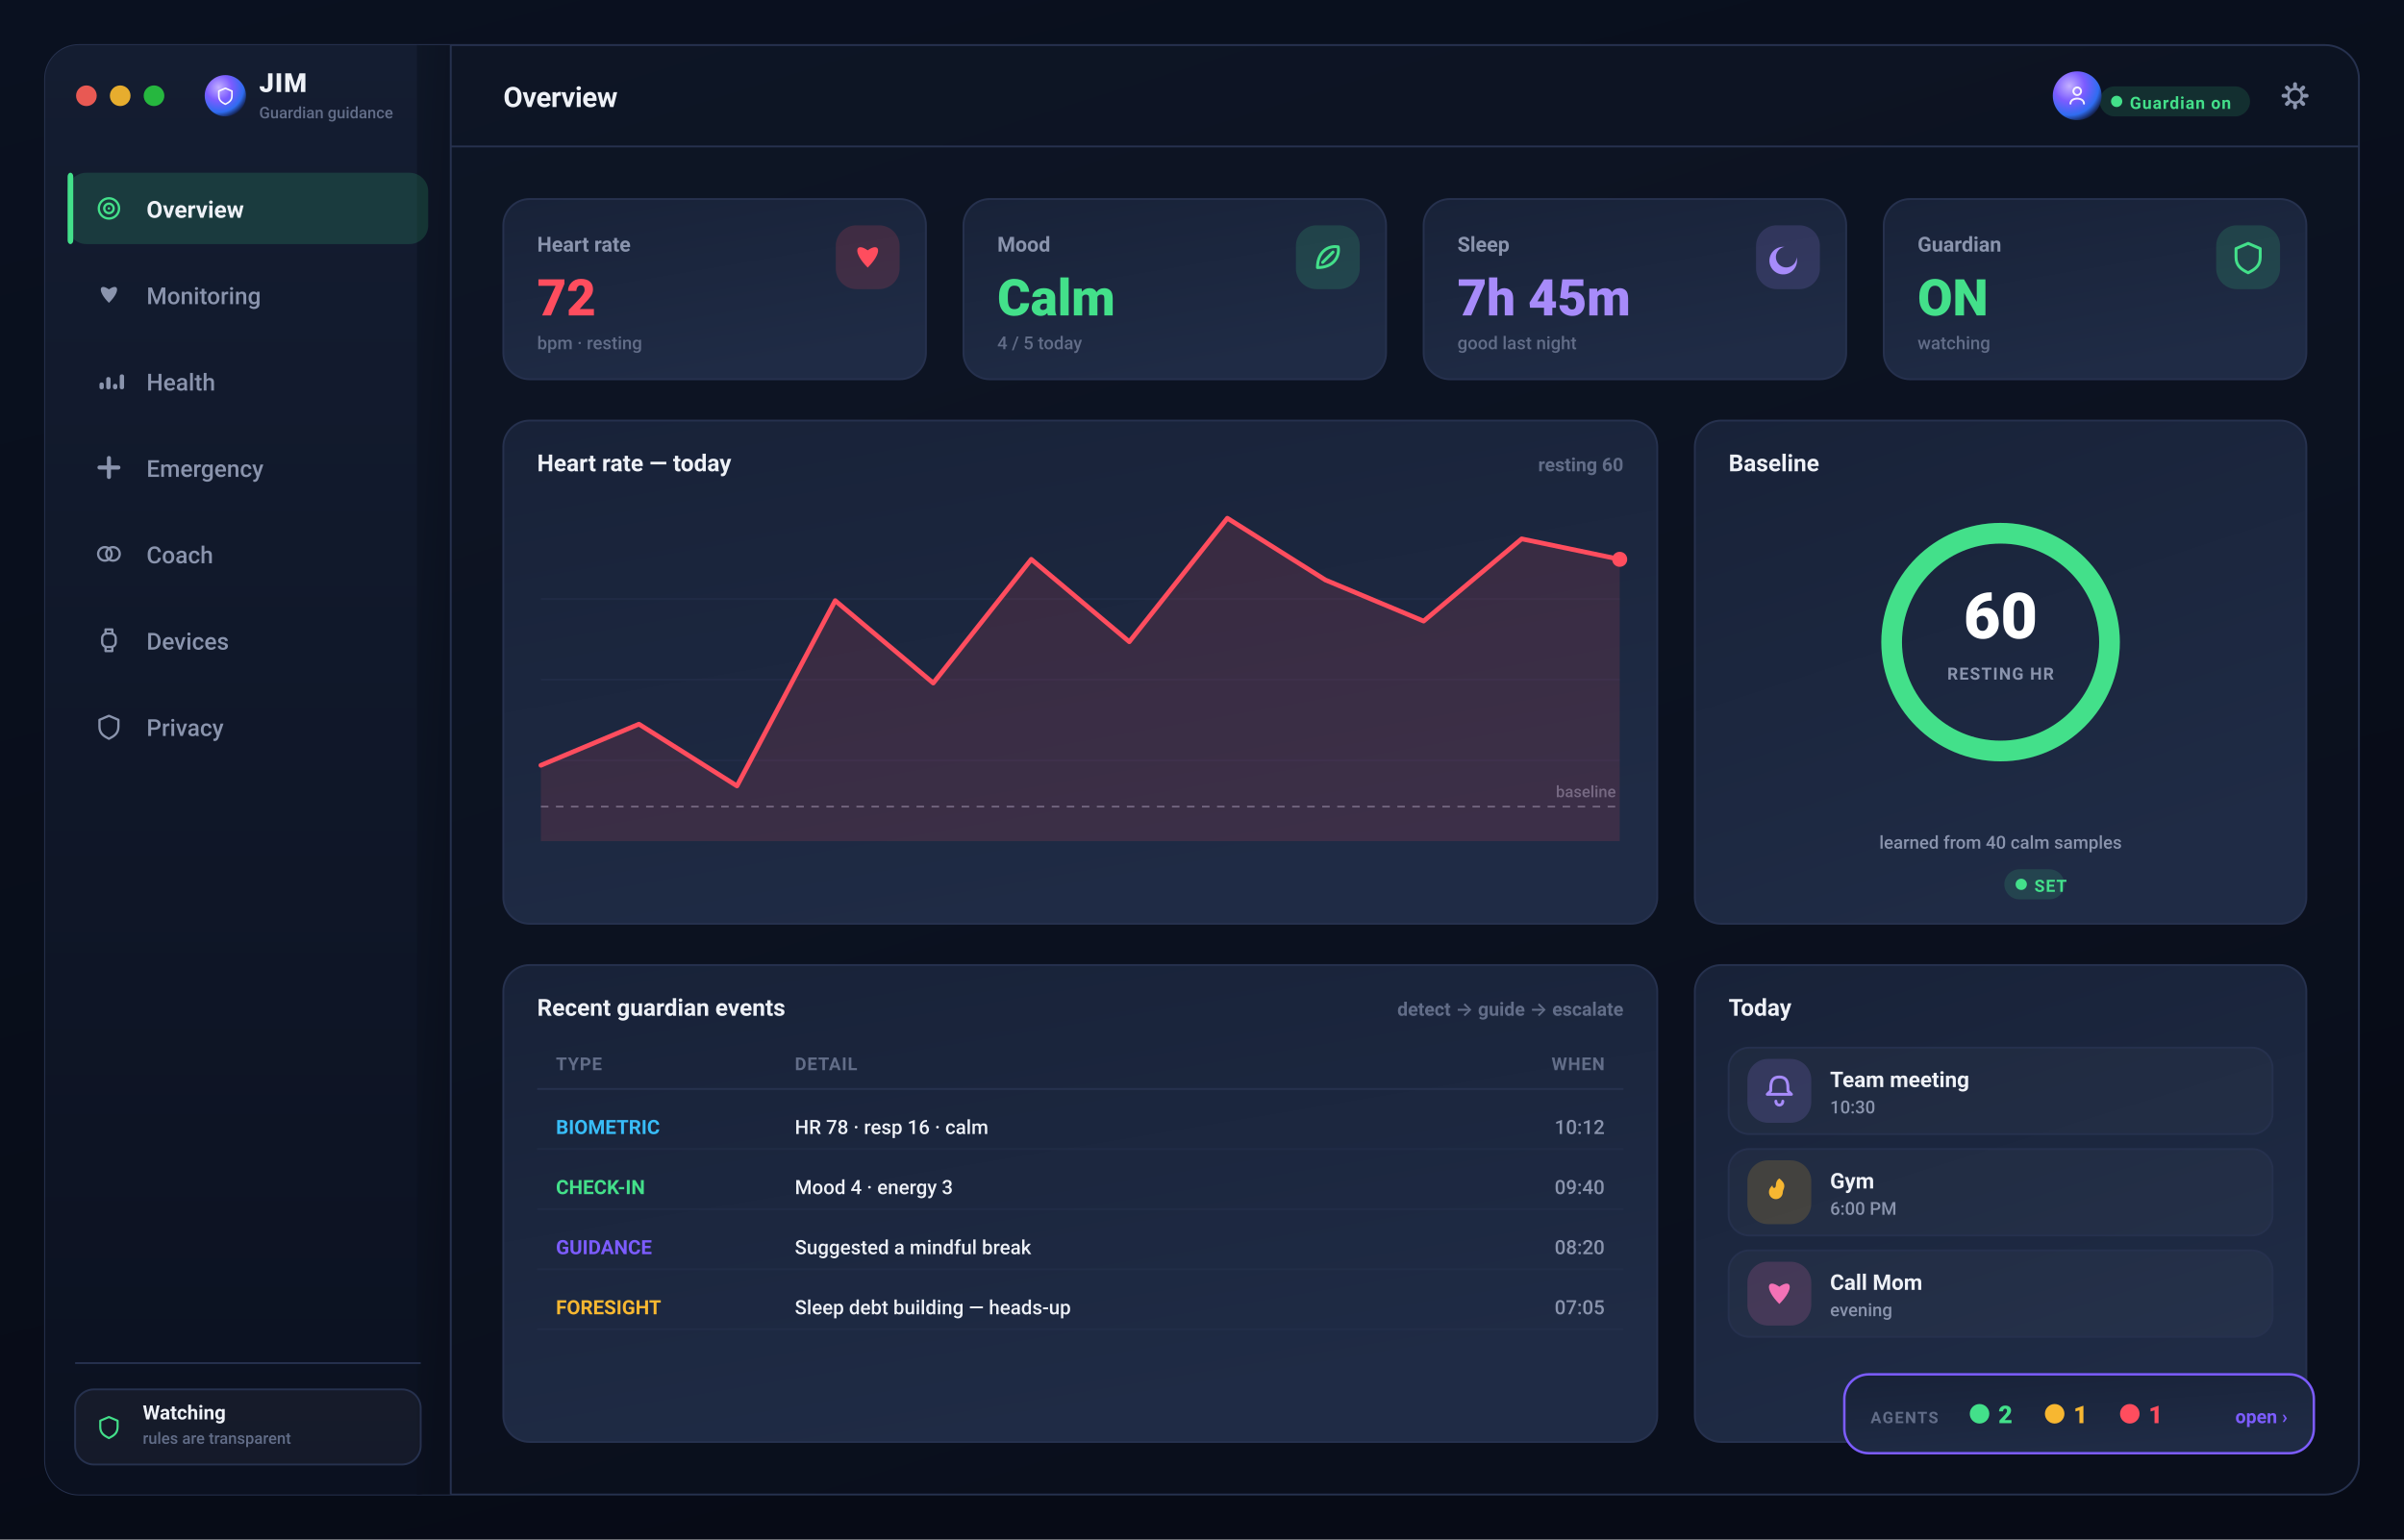
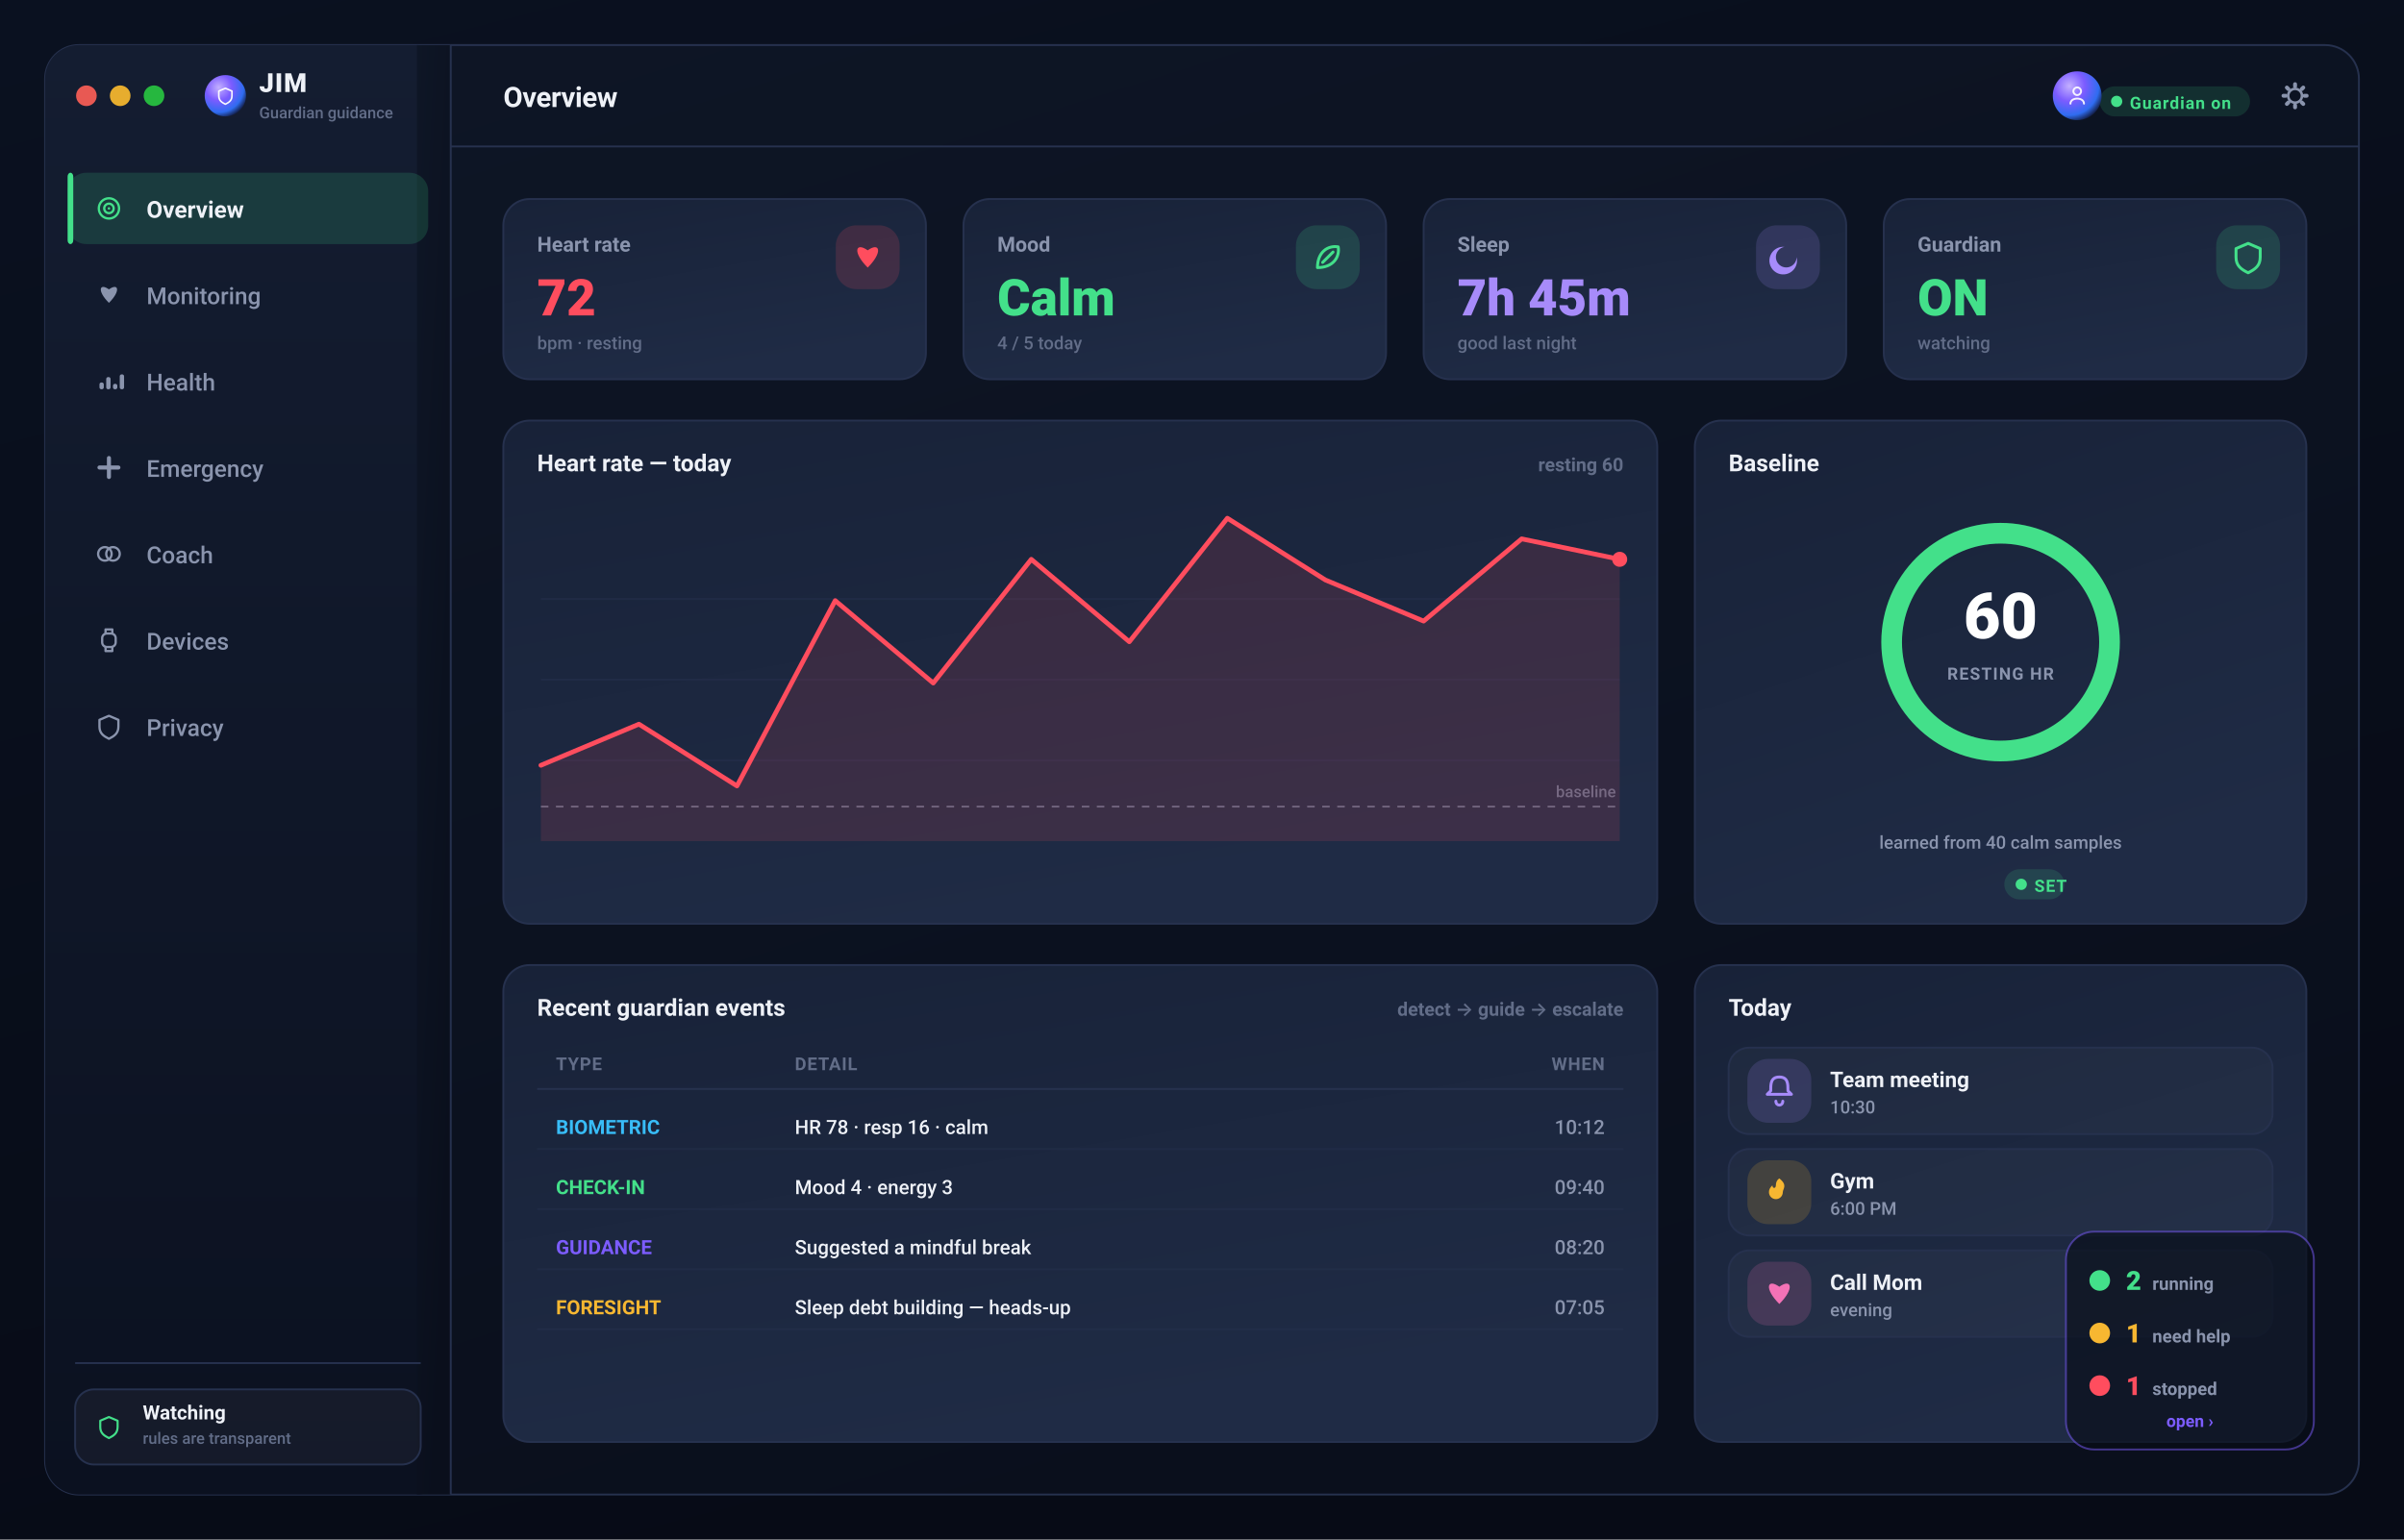
<svg xmlns="http://www.w3.org/2000/svg" width="1280" height="820" viewBox="0 0 1280 820" role="img" aria-label="Jim Mini — Overview">
  <defs>
    <linearGradient id="gPage" x1="0" y1="0" x2="0.4" y2="1">
      <stop offset="0" stop-color="#0a1120" />
      <stop offset="1" stop-color="#070b16" />
    </linearGradient>
    <linearGradient id="gScr" x1="0" y1="0" x2="0.5" y2="1">
      <stop offset="0" stop-color="#0e1626" />
      <stop offset="1" stop-color="#0a0f1c" />
    </linearGradient>
    <linearGradient id="gSide" x1="0" y1="0" x2="0" y2="1">
      <stop offset="0" stop-color="#141d31" />
      <stop offset="1" stop-color="#0b1120" />
    </linearGradient>
    <linearGradient id="gCard" x1="0" y1="0" x2="0.4" y2="1">
      <stop offset="0" stop-color="#182238" />
      <stop offset="1" stop-color="#1f2b45" />
    </linearGradient>
    <linearGradient id="gBrand" x1="0" y1="0" x2="1" y2="0">
      <stop offset="0" stop-color="#7c5cff" />
      <stop offset="1" stop-color="#3aa0ff" />
    </linearGradient>
    <linearGradient id="gEmer" x1="0" y1="0" x2="0" y2="1">
      <stop offset="0" stop-color="#ff5b52" />
      <stop offset="1" stop-color="#ff3b30" />
    </linearGradient>
    <linearGradient id="mV" x1="0" y1="0" x2="1" y2="0">
      <stop offset="0" stop-color="#7c5cff" />
      <stop offset="1" stop-color="#3aa0ff" />
    </linearGradient>
    <linearGradient id="mG" x1="0" y1="0" x2="1" y2="0">
      <stop offset="0" stop-color="#2fd27a" />
      <stop offset="1" stop-color="#43e08a" />
    </linearGradient>
    <linearGradient id="mO" x1="0" y1="0" x2="1" y2="0">
      <stop offset="0" stop-color="#f7b731" />
      <stop offset="1" stop-color="#ff7a45" />
    </linearGradient>
    <radialGradient id="orb" cx="34%" cy="30%" r="75%">
      <stop offset="0" stop-color="#c3b0ff" />
      <stop offset="42%" stop-color="#7c5cff" />
      <stop offset="80%" stop-color="#2f6cf0" />
      <stop offset="100%" stop-color="#14204a" />
    </radialGradient>
  </defs>
  <rect x="0.0" y="0.0" width="1280.0" height="820.0" rx="0" fill="url(#gPage)" />
  <rect x="24" y="24" width="1232" height="772" rx="18" fill="url(#gScr)" stroke="#26314e" stroke-width="1" />
  <rect x="24.0" y="24.0" width="216.0" height="772.0" rx="18" fill="url(#gSide)" />
  <rect x="222.0" y="24.0" width="18.0" height="772.0" rx="0" fill="url(#gScr)" />
  <line x1="240" y1="24" x2="240" y2="796" stroke="#26314e" stroke-width="1" />
  <line x1="240" y1="78" x2="1256" y2="78" stroke="#26314e" stroke-width="1" />
  <circle cx="46" cy="51" r="5.5" fill="#ff5f57" opacity="0.9" />
  <circle cx="64" cy="51" r="5.5" fill="#febc2e" opacity="0.9" />
  <circle cx="82" cy="51" r="5.5" fill="#28c840" opacity="0.9" />
  <circle cx="120" cy="51" r="11" fill="url(#orb)" />
  <path d="M120 47.0 l3.5 1.5 v2.5 c0 2.5 -1.5 3.5 -3.5 4.5 c-2.0 -1.0 -3.5 -2.0 -3.5 -4.5 v-2.5 Z" fill="none" stroke="rgba(255,255,255,0.95)" stroke-width="0.85" stroke-linecap="round" stroke-linejoin="round" />
  <text x="138.0" y="49.0" font-family="-apple-system,BlinkMacSystemFont,'SF Pro Text','Segoe UI',Roboto,system-ui,sans-serif" font-size="14" font-weight="800" fill="#eef1f7" text-anchor="start" letter-spacing="0.5">JIM</text>
  <text x="138.0" y="63.0" font-family="-apple-system,BlinkMacSystemFont,'SF Pro Text','Segoe UI',Roboto,system-ui,sans-serif" font-size="8.5" font-weight="500" fill="#626d88" text-anchor="start">Guardian guidance</text>
  <text x="268.0" y="57.0" font-family="-apple-system,BlinkMacSystemFont,'SF Pro Text','Segoe UI',Roboto,system-ui,sans-serif" font-size="15" font-weight="700" fill="#eef1f7" text-anchor="start" letter-spacing="-0.2">Overview</text>
  <rect x="1220.96" y="43.8" width="2.08" height="3.2" rx="1" transform="rotate(0 1222 51)" fill="#8a94ad" />
  <rect x="1220.96" y="43.8" width="2.08" height="3.2" rx="1" transform="rotate(45 1222 51)" fill="#8a94ad" />
  <rect x="1220.96" y="43.8" width="2.08" height="3.2" rx="1" transform="rotate(90 1222 51)" fill="#8a94ad" />
  <rect x="1220.96" y="43.8" width="2.08" height="3.2" rx="1" transform="rotate(135 1222 51)" fill="#8a94ad" />
  <rect x="1220.96" y="43.8" width="2.08" height="3.2" rx="1" transform="rotate(180 1222 51)" fill="#8a94ad" />
  <rect x="1220.96" y="43.8" width="2.08" height="3.2" rx="1" transform="rotate(225 1222 51)" fill="#8a94ad" />
  <rect x="1220.96" y="43.8" width="2.08" height="3.2" rx="1" transform="rotate(270 1222 51)" fill="#8a94ad" />
  <rect x="1220.96" y="43.8" width="2.08" height="3.2" rx="1" transform="rotate(315 1222 51)" fill="#8a94ad" />
  <circle cx="1222" cy="51" r="3.68" fill="none" stroke="#8a94ad" stroke-width="1.36" stroke-linecap="round" stroke-linejoin="round" />
  <rect x="1118.0" y="46.0" width="80.0" height="16.0" rx="8" fill="rgba(67,224,138,0.14)" />
  <circle cx="1127.0" cy="54" r="3" fill="#43e08a" />
  <text x="1134.0" y="58.0" font-family="-apple-system,BlinkMacSystemFont,'SF Pro Text','Segoe UI',Roboto,system-ui,sans-serif" font-size="9" font-weight="700" fill="#43e08a" text-anchor="start" letter-spacing="0.5">Guardian on</text>
  <circle cx="1106" cy="51" r="13" fill="url(#orb)" />
  <circle cx="1106" cy="48.6" r="2.04" fill="none" stroke="rgba(255,255,255,0.9)" stroke-width="1.02" stroke-linecap="round" stroke-linejoin="round" />
  <path d="M1102.4 55.2 c0 -3.6 7.2 -3.6 7.2 0" fill="none" stroke="rgba(255,255,255,0.9)" stroke-width="1.02" stroke-linecap="round" stroke-linejoin="round" />
  <rect x="36.0" y="92.0" width="192.0" height="38.0" rx="10" fill="rgba(67,224,138,0.16)" />
  <rect x="36.0" y="92.0" width="3.0" height="38.0" rx="2" fill="#43e08a" />
  <circle cx="58" cy="111" r="5.4" fill="none" stroke="#43e08a" stroke-width="1.22" stroke-linecap="round" stroke-linejoin="round" />
  <circle cx="58" cy="111" r="2.52" fill="none" stroke="#43e08a" stroke-width="1.22" stroke-linecap="round" stroke-linejoin="round" />
  <circle cx="58" cy="111" r="0.648" fill="#43e08a" />
  <text x="78.0" y="116.0" font-family="-apple-system,BlinkMacSystemFont,'SF Pro Text','Segoe UI',Roboto,system-ui,sans-serif" font-size="12.5" font-weight="650" fill="#eef1f7" text-anchor="start">Overview</text>
  <path d="M58 161.32 C51.52 154.84,52.96 150.52,58 154.12 C63.04 150.52,64.48 154.84,58 161.32 Z" fill="#8a94ad" />
  <text x="78.0" y="162.0" font-family="-apple-system,BlinkMacSystemFont,'SF Pro Text','Segoe UI',Roboto,system-ui,sans-serif" font-size="12.5" font-weight="500" fill="#8a94ad" text-anchor="start">Monitoring</text>
  <rect x="52.96" y="203.72" width="2.304" height="3.6" rx="1" fill="#8a94ad" />
  <rect x="56.56" y="200.84" width="2.304" height="6.48" rx="1" fill="#8a94ad" />
  <rect x="60.16" y="204.44" width="2.304" height="2.88" rx="1" fill="#8a94ad" />
  <rect x="63.76" y="199.4" width="2.304" height="7.92" rx="1" fill="#8a94ad" />
  <text x="78.0" y="208.0" font-family="-apple-system,BlinkMacSystemFont,'SF Pro Text','Segoe UI',Roboto,system-ui,sans-serif" font-size="12.5" font-weight="500" fill="#8a94ad" text-anchor="start">Health</text>
  <path d="M58 243.96 v10.08 M52.96 249 h10.08" fill="none" stroke="#8a94ad" stroke-width="2.16" stroke-linecap="round" />
  <text x="78.0" y="254.0" font-family="-apple-system,BlinkMacSystemFont,'SF Pro Text','Segoe UI',Roboto,system-ui,sans-serif" font-size="12.5" font-weight="500" fill="#8a94ad" text-anchor="start">Emergency</text>
  <circle cx="55.84" cy="295" r="3.6" fill="none" stroke="#8a94ad" stroke-width="1.22" stroke-linecap="round" stroke-linejoin="round" />
  <circle cx="60.16" cy="295" r="3.6" fill="none" stroke="#8a94ad" stroke-width="1.22" stroke-linecap="round" stroke-linejoin="round" />
  <text x="78.0" y="300.0" font-family="-apple-system,BlinkMacSystemFont,'SF Pro Text','Segoe UI',Roboto,system-ui,sans-serif" font-size="12.5" font-weight="500" fill="#8a94ad" text-anchor="start">Coach</text>
  <rect x="54.4" y="337.4" width="7.2" height="7.2" rx="2.5" fill="none" stroke="#8a94ad" stroke-width="1.22" stroke-linecap="round" stroke-linejoin="round" />
  <path d="M56.2 337.4 v-2.16 h3.6 v2.16 M56.2 344.6 v2.16 h3.6 v-2.16" fill="none" stroke="#8a94ad" stroke-width="1.22" stroke-linecap="round" stroke-linejoin="round" />
  <text x="78.0" y="346.0" font-family="-apple-system,BlinkMacSystemFont,'SF Pro Text','Segoe UI',Roboto,system-ui,sans-serif" font-size="12.5" font-weight="500" fill="#8a94ad" text-anchor="start">Devices</text>
  <path d="M58 381.24 l5.04 2.16 v3.6 c0 3.6 -2.16 5.04 -5.04 6.48 c-2.88 -1.44 -5.04 -2.88 -5.04 -6.48 v-3.6 Z" fill="none" stroke="#8a94ad" stroke-width="1.22" stroke-linecap="round" stroke-linejoin="round" />
  <text x="78.0" y="392.0" font-family="-apple-system,BlinkMacSystemFont,'SF Pro Text','Segoe UI',Roboto,system-ui,sans-serif" font-size="12.5" font-weight="500" fill="#8a94ad" text-anchor="start">Privacy</text>
  <line x1="40" y1="726" x2="224" y2="726" stroke="#26314e" stroke-width="1" />
  <rect x="40.0" y="740.0" width="184.0" height="40.0" rx="10" fill="rgba(255,255,255,0.04)" stroke="#26314e" stroke-width="1" />
  <path d="M58 754.72 l4.62 1.98 v3.3 c0 3.3 -1.98 4.62 -4.62 5.94 c-2.64 -1.32 -4.62 -2.64 -4.62 -5.94 v-3.3 Z" fill="none" stroke="#43e08a" stroke-width="1.12" stroke-linecap="round" stroke-linejoin="round" />
  <text x="76.0" y="756.0" font-family="-apple-system,BlinkMacSystemFont,'SF Pro Text','Segoe UI',Roboto,system-ui,sans-serif" font-size="10.5" font-weight="650" fill="#eef1f7" text-anchor="start">Watching</text>
  <text x="76.0" y="769.0" font-family="-apple-system,BlinkMacSystemFont,'SF Pro Text','Segoe UI',Roboto,system-ui,sans-serif" font-size="8.5" font-weight="500" fill="#626d88" text-anchor="start">rules are transparent</text>
  <rect x="268.0" y="106.0" width="225.0" height="96.0" rx="14" fill="url(#gCard)" stroke="#26314e" stroke-width="1" />
  <text x="286.0" y="134.0" font-family="-apple-system,BlinkMacSystemFont,'SF Pro Text','Segoe UI',Roboto,system-ui,sans-serif" font-size="11" font-weight="600" fill="#8a94ad" text-anchor="start">Heart rate</text>
  <text x="286.0" y="168.0" font-family="-apple-system,BlinkMacSystemFont,'SF Pro Text','Segoe UI',Roboto,system-ui,sans-serif" font-size="27" font-weight="800" fill="#ff4d5e" text-anchor="start">72</text>
  <text x="286.0" y="186.0" font-family="-apple-system,BlinkMacSystemFont,'SF Pro Text','Segoe UI',Roboto,system-ui,sans-serif" font-size="9.5" font-weight="500" fill="#626d88" text-anchor="start">bpm · resting</text>
  <rect x="445.0" y="120.0" width="34.0" height="34.0" rx="11" fill="rgba(255,77,94,0.16)" />
  <path d="M462.0 142.52 C453.72 134.24,455.56 128.72,462.0 133.32 C468.44 128.72,470.28 134.24,462.0 142.52 Z" fill="#ff4d5e" />
  <rect x="513.0" y="106.0" width="225.0" height="96.0" rx="14" fill="url(#gCard)" stroke="#26314e" stroke-width="1" />
  <text x="531.0" y="134.0" font-family="-apple-system,BlinkMacSystemFont,'SF Pro Text','Segoe UI',Roboto,system-ui,sans-serif" font-size="11" font-weight="600" fill="#8a94ad" text-anchor="start">Mood</text>
  <text x="531.0" y="168.0" font-family="-apple-system,BlinkMacSystemFont,'SF Pro Text','Segoe UI',Roboto,system-ui,sans-serif" font-size="27" font-weight="800" fill="#43e08a" text-anchor="start">Calm</text>
  <text x="531.0" y="186.0" font-family="-apple-system,BlinkMacSystemFont,'SF Pro Text','Segoe UI',Roboto,system-ui,sans-serif" font-size="9.5" font-weight="500" fill="#626d88" text-anchor="start">4 / 5 today</text>
  <rect x="690.0" y="120.0" width="34.0" height="34.0" rx="11" fill="rgba(67,224,138,0.16)" />
  <path d="M701.48 142.52 c0 -8.28 5.52 -11.96 11.04 -11.04 c0.92 5.52 -2.76 11.04 -11.04 11.04 Z M704.24 139.76 l5.52 -5.52" fill="none" stroke="#43e08a" stroke-width="1.56" stroke-linecap="round" stroke-linejoin="round" />
  <rect x="758.0" y="106.0" width="225.0" height="96.0" rx="14" fill="url(#gCard)" stroke="#26314e" stroke-width="1" />
  <text x="776.0" y="134.0" font-family="-apple-system,BlinkMacSystemFont,'SF Pro Text','Segoe UI',Roboto,system-ui,sans-serif" font-size="11" font-weight="600" fill="#8a94ad" text-anchor="start">Sleep</text>
  <text x="776.0" y="168.0" font-family="-apple-system,BlinkMacSystemFont,'SF Pro Text','Segoe UI',Roboto,system-ui,sans-serif" font-size="27" font-weight="800" fill="#a78bfa" text-anchor="start">7h 45m</text>
  <text x="776.0" y="186.0" font-family="-apple-system,BlinkMacSystemFont,'SF Pro Text','Segoe UI',Roboto,system-ui,sans-serif" font-size="9.5" font-weight="500" fill="#626d88" text-anchor="start">good last night</text>
  <rect x="935.0" y="120.0" width="34.0" height="34.0" rx="11" fill="rgba(167,139,250,0.16)" />
  <path d="M956.6 137 a5.52 5.52 0 1 1 -6.44 -5.52 a7.36 7.36 0 1 0 6.44 5.52 Z" fill="#a78bfa" />
  <rect x="1003.0" y="106.0" width="225.0" height="96.0" rx="14" fill="url(#gCard)" stroke="#26314e" stroke-width="1" />
  <text x="1021.0" y="134.0" font-family="-apple-system,BlinkMacSystemFont,'SF Pro Text','Segoe UI',Roboto,system-ui,sans-serif" font-size="11" font-weight="600" fill="#8a94ad" text-anchor="start">Guardian</text>
  <text x="1021.0" y="168.0" font-family="-apple-system,BlinkMacSystemFont,'SF Pro Text','Segoe UI',Roboto,system-ui,sans-serif" font-size="27" font-weight="800" fill="#43e08a" text-anchor="start">ON</text>
  <text x="1021.0" y="186.0" font-family="-apple-system,BlinkMacSystemFont,'SF Pro Text','Segoe UI',Roboto,system-ui,sans-serif" font-size="9.5" font-weight="500" fill="#626d88" text-anchor="start">watching</text>
  <rect x="1180.0" y="120.0" width="34.0" height="34.0" rx="11" fill="rgba(67,224,138,0.16)" />
  <path d="M1197.0 129.64 l6.44 2.76 v4.6 c0 4.6 -2.76 6.44 -6.44 8.28 c-3.68 -1.84 -6.44 -3.68 -6.44 -8.28 v-4.6 Z" fill="none" stroke="#43e08a" stroke-width="1.56" stroke-linecap="round" stroke-linejoin="round" />
  <rect x="268.0" y="224.0" width="614.4" height="268.0" rx="14" fill="url(#gCard)" stroke="#26314e" stroke-width="1" />
  <text x="286.0" y="251.0" font-family="-apple-system,BlinkMacSystemFont,'SF Pro Text','Segoe UI',Roboto,system-ui,sans-serif" font-size="12.5" font-weight="700" fill="#eef1f7" text-anchor="start">Heart rate — today</text>
  <text x="864.4" y="251.0" font-family="-apple-system,BlinkMacSystemFont,'SF Pro Text','Segoe UI',Roboto,system-ui,sans-serif" font-size="10" font-weight="600" fill="#626d88" text-anchor="end">resting 60</text>
  <line x1="288" y1="319.0" x2="862.4" y2="319.0" stroke="rgba(38,49,78,0.5)" stroke-width="1" />
  <line x1="288" y1="362.0" x2="862.4" y2="362.0" stroke="rgba(38,49,78,0.5)" stroke-width="1" />
  <line x1="288" y1="405.0" x2="862.4" y2="405.0" stroke="rgba(38,49,78,0.5)" stroke-width="1" />
  <line x1="288" y1="429.6" x2="862.4" y2="429.6" stroke="rgba(98,109,136,0.9)" stroke-width="1" stroke-dasharray="4 4" />
  <text x="860.4" y="424.6" font-family="-apple-system,BlinkMacSystemFont,'SF Pro Text','Segoe UI',Roboto,system-ui,sans-serif" font-size="8.5" font-weight="500" fill="#626d88" text-anchor="end">baseline</text>
  <polygon points="288,448 288.0,407.6 340.2,385.7 392.4,418.6 444.7,319.9 496.9,363.8 549.1,297.9 601.3,341.8 653.5,276.0 705.7,308.9 758.0,330.8 810.2,287.0 862.4,297.9 862.4,448" fill="rgba(255,77,94,0.13)" />
  <polyline points="288.0,407.6 340.2,385.7 392.4,418.6 444.7,319.9 496.9,363.8 549.1,297.9 601.3,341.8 653.5,276.0 705.7,308.9 758.0,330.8 810.2,287.0 862.4,297.9" fill="none" stroke="#ff4d5e" stroke-width="2.5" stroke-linejoin="round" stroke-linecap="round" />
  <circle cx="862.4" cy="297.9" r="4" fill="#ff4d5e" />
  <rect x="902.4" y="224.0" width="325.6" height="268.0" rx="14" fill="url(#gCard)" stroke="#26314e" stroke-width="1" />
  <text x="920.4" y="251.0" font-family="-apple-system,BlinkMacSystemFont,'SF Pro Text','Segoe UI',Roboto,system-ui,sans-serif" font-size="12.5" font-weight="700" fill="#eef1f7" text-anchor="start">Baseline</text>
  <circle cx="1065.2" cy="342" r="58" fill="none" stroke="rgba(67,224,138,0.13)" stroke-width="11" />
  <circle cx="1065.2" cy="342" r="58" fill="none" stroke="#43e08a" stroke-width="11" stroke-linecap="round" stroke-dasharray="364.4 364.4" transform="rotate(-90 1065.2 342)" />
  <text x="1065.2" y="340.0" font-family="-apple-system,BlinkMacSystemFont,'SF Pro Text','Segoe UI',Roboto,system-ui,sans-serif" font-size="34" font-weight="800" fill="#fff" text-anchor="middle">60</text>
  <text x="1065.2" y="362.0" font-family="-apple-system,BlinkMacSystemFont,'SF Pro Text','Segoe UI',Roboto,system-ui,sans-serif" font-size="9" font-weight="600" fill="#8a94ad" text-anchor="middle" letter-spacing="0.6">RESTING HR</text>
  <text x="1065.2" y="452.0" font-family="-apple-system,BlinkMacSystemFont,'SF Pro Text','Segoe UI',Roboto,system-ui,sans-serif" font-size="9.5" font-weight="500" fill="#8a94ad" text-anchor="middle">learned from 40 calm samples</text>
  <rect x="1067.2" y="463.0" width="32.0" height="16.0" rx="8" fill="rgba(67,224,138,0.14)" />
  <circle cx="1076.2" cy="471" r="3" fill="#43e08a" />
  <text x="1083.2" y="475.0" font-family="-apple-system,BlinkMacSystemFont,'SF Pro Text','Segoe UI',Roboto,system-ui,sans-serif" font-size="9" font-weight="700" fill="#43e08a" text-anchor="start" letter-spacing="0.5">SET</text>
  <rect x="268.0" y="514.0" width="614.4" height="254.0" rx="14" fill="url(#gCard)" stroke="#26314e" stroke-width="1" />
  <text x="286.0" y="541.0" font-family="-apple-system,BlinkMacSystemFont,'SF Pro Text','Segoe UI',Roboto,system-ui,sans-serif" font-size="12.5" font-weight="700" fill="#eef1f7" text-anchor="start">Recent guardian events</text>
  <text x="864.4" y="541.0" font-family="-apple-system,BlinkMacSystemFont,'SF Pro Text','Segoe UI',Roboto,system-ui,sans-serif" font-size="10" font-weight="600" fill="#626d88" text-anchor="end">detect → guide → escalate</text>
  <text x="296.0" y="570.0" font-family="-apple-system,BlinkMacSystemFont,'SF Pro Text','Segoe UI',Roboto,system-ui,sans-serif" font-size="9.5" font-weight="700" fill="#626d88" text-anchor="start" letter-spacing="0.4">TYPE</text>
  <text x="423.2" y="570.0" font-family="-apple-system,BlinkMacSystemFont,'SF Pro Text','Segoe UI',Roboto,system-ui,sans-serif" font-size="9.5" font-weight="700" fill="#626d88" text-anchor="start" letter-spacing="0.4">DETAIL</text>
  <text x="854.4" y="570.0" font-family="-apple-system,BlinkMacSystemFont,'SF Pro Text','Segoe UI',Roboto,system-ui,sans-serif" font-size="9.5" font-weight="700" fill="#626d88" text-anchor="end" letter-spacing="0.4">WHEN</text>
  <line x1="286" y1="580" x2="864.4" y2="580" stroke="#26314e" stroke-width="1" />
  <text x="296.0" y="604.0" font-family="-apple-system,BlinkMacSystemFont,'SF Pro Text','Segoe UI',Roboto,system-ui,sans-serif" font-size="10.5" font-weight="700" fill="#38bdf8" text-anchor="start">BIOMETRIC</text>
  <text x="423.2" y="604.0" font-family="-apple-system,BlinkMacSystemFont,'SF Pro Text','Segoe UI',Roboto,system-ui,sans-serif" font-size="10.5" font-weight="500" fill="#eef1f7" text-anchor="start">HR 78 · resp 16 · calm</text>
  <text x="854.4" y="604.0" font-family="-apple-system,BlinkMacSystemFont,'SF Pro Text','Segoe UI',Roboto,system-ui,sans-serif" font-size="10.5" font-weight="500" fill="#8a94ad" text-anchor="end">10:12</text>
  <line x1="286" y1="612" x2="864.4" y2="612" stroke="rgba(38,49,78,0.45)" stroke-width="1" />
  <text x="296.0" y="636.0" font-family="-apple-system,BlinkMacSystemFont,'SF Pro Text','Segoe UI',Roboto,system-ui,sans-serif" font-size="10.5" font-weight="700" fill="#43e08a" text-anchor="start">CHECK-IN</text>
  <text x="423.2" y="636.0" font-family="-apple-system,BlinkMacSystemFont,'SF Pro Text','Segoe UI',Roboto,system-ui,sans-serif" font-size="10.5" font-weight="500" fill="#eef1f7" text-anchor="start">Mood 4 · energy 3</text>
  <text x="854.4" y="636.0" font-family="-apple-system,BlinkMacSystemFont,'SF Pro Text','Segoe UI',Roboto,system-ui,sans-serif" font-size="10.5" font-weight="500" fill="#8a94ad" text-anchor="end">09:40</text>
  <line x1="286" y1="644" x2="864.4" y2="644" stroke="rgba(38,49,78,0.45)" stroke-width="1" />
  <text x="296.0" y="668.0" font-family="-apple-system,BlinkMacSystemFont,'SF Pro Text','Segoe UI',Roboto,system-ui,sans-serif" font-size="10.5" font-weight="700" fill="#7c5cff" text-anchor="start">GUIDANCE</text>
  <text x="423.2" y="668.0" font-family="-apple-system,BlinkMacSystemFont,'SF Pro Text','Segoe UI',Roboto,system-ui,sans-serif" font-size="10.5" font-weight="500" fill="#eef1f7" text-anchor="start">Suggested a mindful break</text>
  <text x="854.4" y="668.0" font-family="-apple-system,BlinkMacSystemFont,'SF Pro Text','Segoe UI',Roboto,system-ui,sans-serif" font-size="10.5" font-weight="500" fill="#8a94ad" text-anchor="end">08:20</text>
  <line x1="286" y1="676" x2="864.4" y2="676" stroke="rgba(38,49,78,0.45)" stroke-width="1" />
  <text x="296.0" y="700.0" font-family="-apple-system,BlinkMacSystemFont,'SF Pro Text','Segoe UI',Roboto,system-ui,sans-serif" font-size="10.5" font-weight="700" fill="#f7b731" text-anchor="start">FORESIGHT</text>
  <text x="423.2" y="700.0" font-family="-apple-system,BlinkMacSystemFont,'SF Pro Text','Segoe UI',Roboto,system-ui,sans-serif" font-size="10.5" font-weight="500" fill="#eef1f7" text-anchor="start">Sleep debt building — heads-up</text>
  <text x="854.4" y="700.0" font-family="-apple-system,BlinkMacSystemFont,'SF Pro Text','Segoe UI',Roboto,system-ui,sans-serif" font-size="10.5" font-weight="500" fill="#8a94ad" text-anchor="end">07:05</text>
  <line x1="286" y1="708" x2="864.4" y2="708" stroke="rgba(38,49,78,0.45)" stroke-width="1" />
  <rect x="902.4" y="514.0" width="325.6" height="254.0" rx="14" fill="url(#gCard)" stroke="#26314e" stroke-width="1" />
  <text x="920.4" y="541.0" font-family="-apple-system,BlinkMacSystemFont,'SF Pro Text','Segoe UI',Roboto,system-ui,sans-serif" font-size="12.5" font-weight="700" fill="#eef1f7" text-anchor="start">Today</text>
  <rect x="920.4" y="558.0" width="289.6" height="46.0" rx="11" fill="rgba(255,255,255,0.03)" stroke="#26314e" stroke-width="1" />
  <rect x="930.4" y="564.0" width="34.0" height="34.0" rx="11" fill="rgba(167,139,250,0.16)" />
  <path d="M947.4 573.64 c4.6 0 4.6 3.68 4.6 7.36 l1.84 1.84 h-12.88 l1.84 -1.84 c0 -3.68 0 -7.36 4.6 -7.36 M945.56 586.52 c0 2.76 3.68 2.76 3.68 0" fill="none" stroke="#a78bfa" stroke-width="1.56" stroke-linecap="round" stroke-linejoin="round" />
  <text x="974.4" y="579.0" font-family="-apple-system,BlinkMacSystemFont,'SF Pro Text','Segoe UI',Roboto,system-ui,sans-serif" font-size="11.5" font-weight="650" fill="#eef1f7" text-anchor="start">Team meeting</text>
  <text x="974.4" y="593.0" font-family="-apple-system,BlinkMacSystemFont,'SF Pro Text','Segoe UI',Roboto,system-ui,sans-serif" font-size="9.5" font-weight="500" fill="#8a94ad" text-anchor="start">10:30</text>
  <rect x="920.4" y="612.0" width="289.6" height="46.0" rx="11" fill="rgba(255,255,255,0.03)" stroke="#26314e" stroke-width="1" />
  <rect x="930.4" y="618.0" width="34.0" height="34.0" rx="11" fill="rgba(247,183,49,0.16)" />
  <path d="M947.4 627.64 c4.6 3.68 1.84 5.52 1.84 7.36 a3.68 3.68 0 1 1 -7.36 0 c0 -1.84 0.92 -2.76 1.84 -3.68 c0 1.84 1.84 1.84 1.84 0 c0 -2.76 1.84 -3.68 1.84 -3.68 Z" fill="#f7b731" />
  <text x="974.4" y="633.0" font-family="-apple-system,BlinkMacSystemFont,'SF Pro Text','Segoe UI',Roboto,system-ui,sans-serif" font-size="11.5" font-weight="650" fill="#eef1f7" text-anchor="start">Gym</text>
  <text x="974.4" y="647.0" font-family="-apple-system,BlinkMacSystemFont,'SF Pro Text','Segoe UI',Roboto,system-ui,sans-serif" font-size="9.5" font-weight="500" fill="#8a94ad" text-anchor="start">6:00 PM</text>
  <rect x="920.4" y="666.0" width="289.6" height="46.0" rx="11" fill="rgba(255,255,255,0.03)" stroke="#26314e" stroke-width="1" />
  <rect x="930.4" y="672.0" width="34.0" height="34.0" rx="11" fill="rgba(244,114,182,0.16)" />
  <path d="M947.4 694.52 C939.12 686.24,940.96 680.72,947.4 685.32 C953.84 680.72,955.68 686.24,947.4 694.52 Z" fill="#f472b6" />
  <text x="974.4" y="687.0" font-family="-apple-system,BlinkMacSystemFont,'SF Pro Text','Segoe UI',Roboto,system-ui,sans-serif" font-size="11.5" font-weight="650" fill="#eef1f7" text-anchor="start">Call Mom</text>
  <text x="974.4" y="701.0" font-family="-apple-system,BlinkMacSystemFont,'SF Pro Text','Segoe UI',Roboto,system-ui,sans-serif" font-size="9.5" font-weight="500" fill="#8a94ad" text-anchor="start">evening</text>
-   <rect x="982.0" y="732.0" width="250.0" height="42.0" rx="13" fill="url(#gCard)" stroke="#7c5cff" stroke-width="1.3" />
-   <text x="996.0" y="758.0" font-family="-apple-system,BlinkMacSystemFont,'SF Pro Text','Segoe UI',Roboto,system-ui,sans-serif" font-size="8.5" font-weight="700" fill="#626d88" text-anchor="start" letter-spacing="0.7">AGENTS</text>
-   <circle cx="1054" cy="753" r="5.2" fill="#43e08a" />
-   <text x="1064.0" y="758.0" font-family="-apple-system,BlinkMacSystemFont,'SF Pro Text','Segoe UI',Roboto,system-ui,sans-serif" font-size="13" font-weight="800" fill="#43e08a" text-anchor="start">2</text>
-   <circle cx="1094" cy="753" r="5.2" fill="#f7b731" />
-   <text x="1104.0" y="758.0" font-family="-apple-system,BlinkMacSystemFont,'SF Pro Text','Segoe UI',Roboto,system-ui,sans-serif" font-size="13" font-weight="800" fill="#f7b731" text-anchor="start">1</text>
-   <circle cx="1134" cy="753" r="5.2" fill="#ff4d5e" />
-   <text x="1144.0" y="758.0" font-family="-apple-system,BlinkMacSystemFont,'SF Pro Text','Segoe UI',Roboto,system-ui,sans-serif" font-size="13" font-weight="800" fill="#ff4d5e" text-anchor="start">1</text>
-   <text x="1218.0" y="758.0" font-family="-apple-system,BlinkMacSystemFont,'SF Pro Text','Segoe UI',Roboto,system-ui,sans-serif" font-size="10" font-weight="700" fill="#7c5cff" text-anchor="end">open ›</text>
+   <rect x="1100.0" y="656.0" width="132.0" height="116.0" rx="15" fill="rgba(8,12,22,0.62)" stroke="rgba(124,92,255,0.5)" stroke-width="1" />
+   <circle cx="1118" cy="682" r="5.5" fill="#43e08a" />
+   <text x="1132.0" y="687.0" font-family="-apple-system,BlinkMacSystemFont,'SF Pro Text','Segoe UI',Roboto,system-ui,sans-serif" font-size="14" font-weight="800" fill="#43e08a" text-anchor="start">2</text>
+   <text x="1146.0" y="687.0" font-family="-apple-system,BlinkMacSystemFont,'SF Pro Text','Segoe UI',Roboto,system-ui,sans-serif" font-size="9.5" font-weight="600" fill="#8a94ad" text-anchor="start">running</text>
+   <circle cx="1118" cy="710" r="5.5" fill="#f7b731" />
+   <text x="1132.0" y="715.0" font-family="-apple-system,BlinkMacSystemFont,'SF Pro Text','Segoe UI',Roboto,system-ui,sans-serif" font-size="14" font-weight="800" fill="#f7b731" text-anchor="start">1</text>
+   <text x="1146.0" y="715.0" font-family="-apple-system,BlinkMacSystemFont,'SF Pro Text','Segoe UI',Roboto,system-ui,sans-serif" font-size="9.5" font-weight="600" fill="#8a94ad" text-anchor="start">need help</text>
+   <circle cx="1118" cy="738" r="5.5" fill="#ff4d5e" />
+   <text x="1132.0" y="743.0" font-family="-apple-system,BlinkMacSystemFont,'SF Pro Text','Segoe UI',Roboto,system-ui,sans-serif" font-size="14" font-weight="800" fill="#ff4d5e" text-anchor="start">1</text>
+   <text x="1146.0" y="743.0" font-family="-apple-system,BlinkMacSystemFont,'SF Pro Text','Segoe UI',Roboto,system-ui,sans-serif" font-size="9.5" font-weight="600" fill="#8a94ad" text-anchor="start">stopped</text>
+   <text x="1166.0" y="760.0" font-family="-apple-system,BlinkMacSystemFont,'SF Pro Text','Segoe UI',Roboto,system-ui,sans-serif" font-size="9" font-weight="700" fill="#7c5cff" text-anchor="middle">open ›</text>
</svg>
